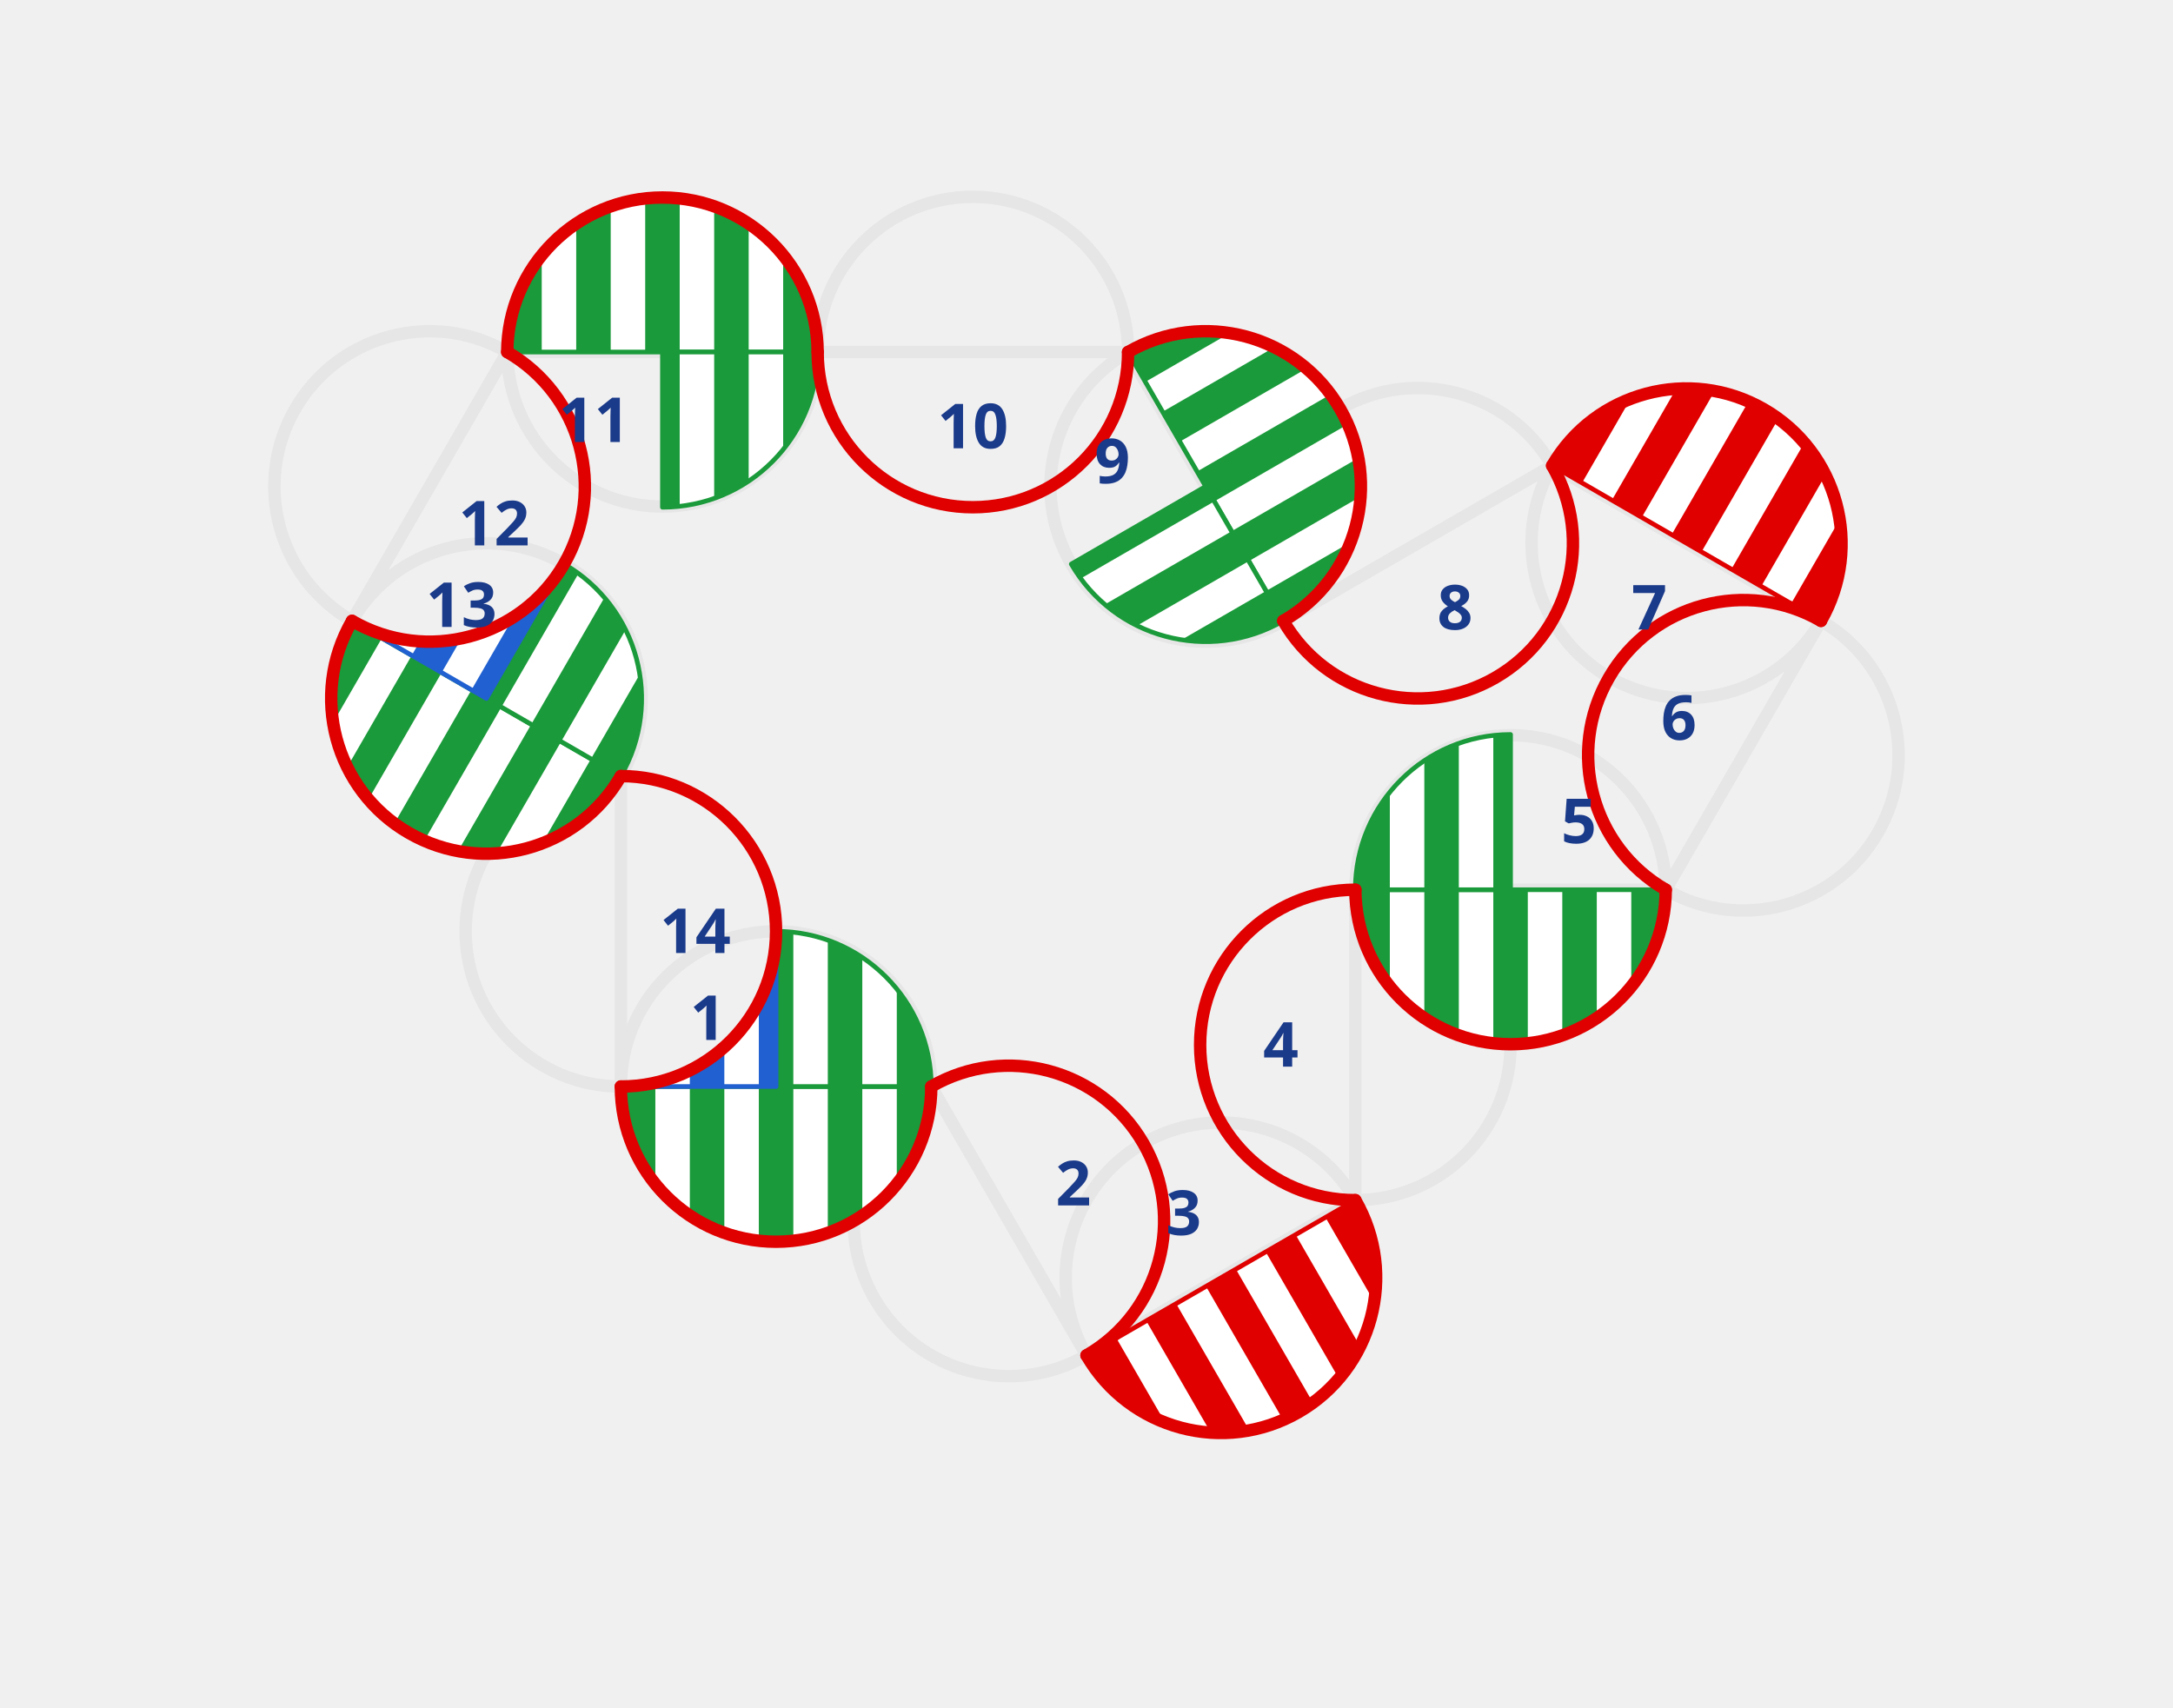
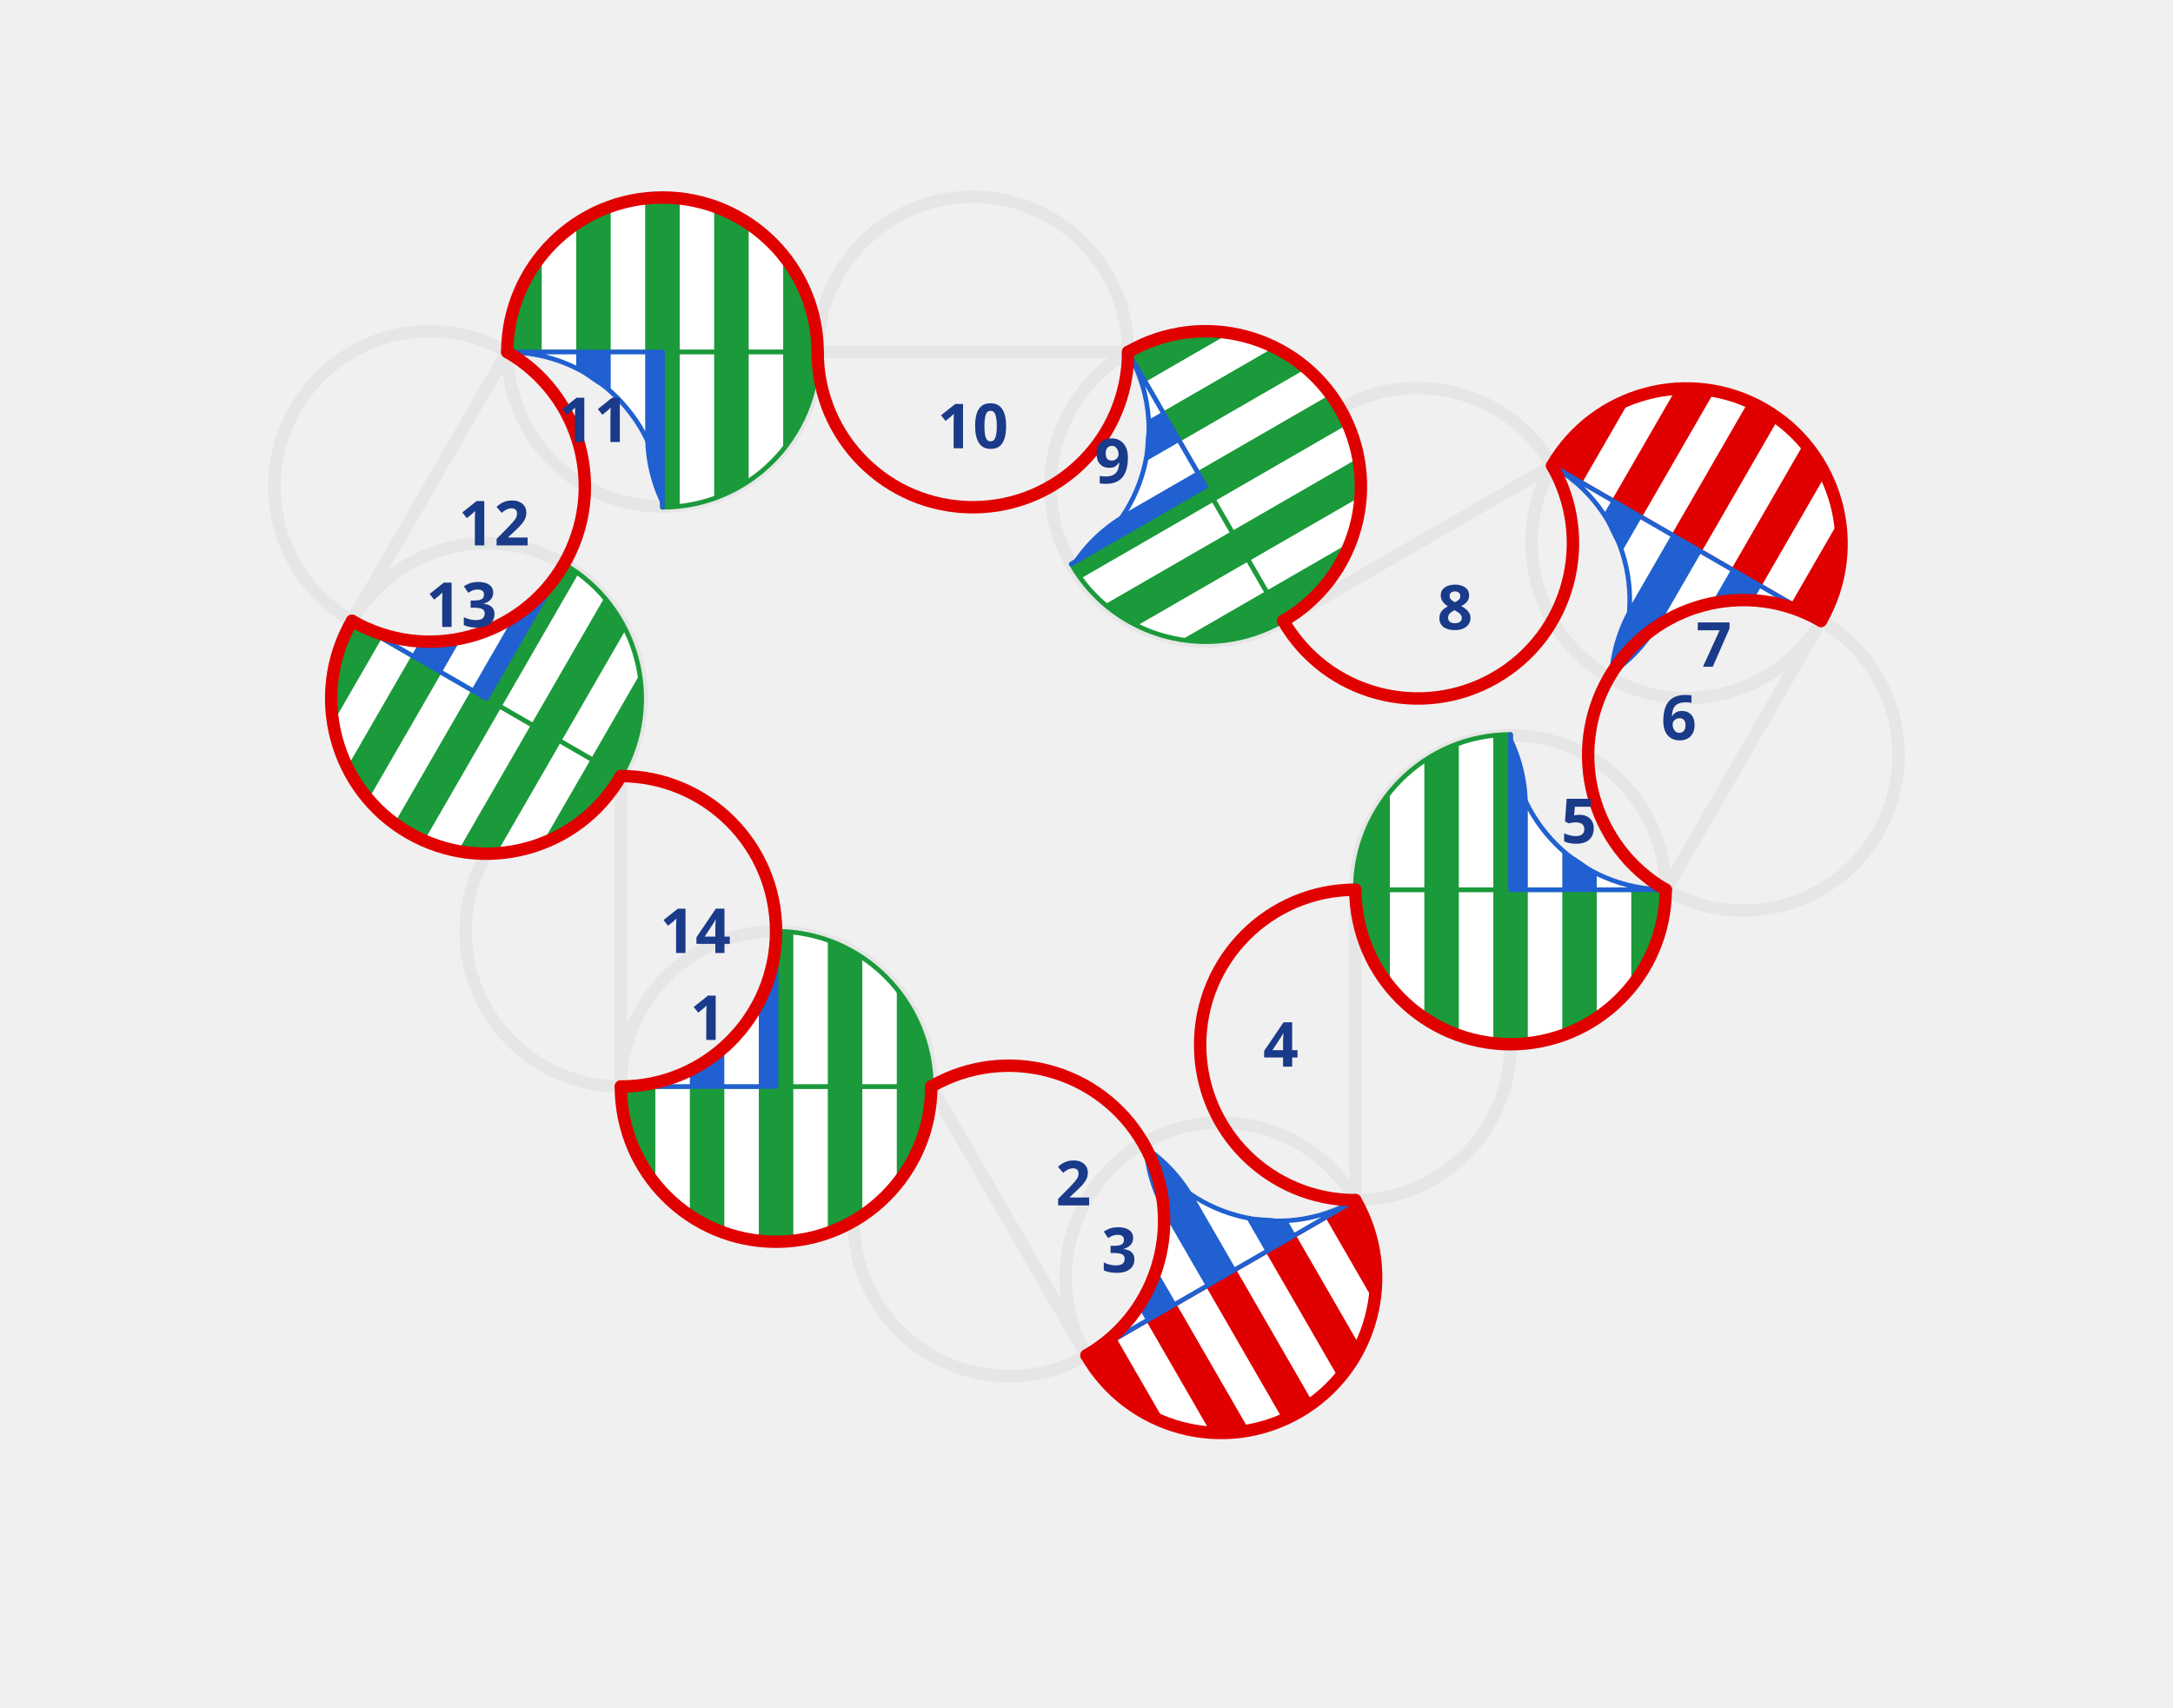
<svg xmlns="http://www.w3.org/2000/svg" width="700" height="550" viewBox="0 0 700 550" version="1.1" id="svg1">
  <defs id="defs1" />
  <path id="spectre" d="M 200 350 L 300 350 L 350 436.603 L 436.603 386.603 L 436.603 286.603 L 536.602 286.603 L 586.602 200 L 500 150 L 413.397 200 L 363.397 113.397 L 263.397 113.397 L 163.398 113.397 L 113.397 200 L 200 250 Z" style="fill:none;stroke:#e6e6e6;stroke-width:4;stroke-linecap:round;stroke-linejoin:round" />
  <path id="arc00in" d="M 200 350 A 50 50 0 0 1 300 350" style="fill:none;stroke:#e6e6e6;stroke-width:4;stroke-linecap:round;stroke-linejoin:round" />
  <path id="arc01out" d="M 300 350 A 50 50 0 0 0 350 436.603" style="fill:none;stroke:#e6e6e6;stroke-width:4;stroke-linecap:round;stroke-linejoin:round" />
  <path id="arc02in" d="M 350 436.603 A 50 50 0 0 1 436.603 386.603" style="fill:none;stroke:#e6e6e6;stroke-width:4;stroke-linecap:round;stroke-linejoin:round" />
  <path id="arc03out" d="M 436.603 386.603 A 50 50 0 0 0 436.603 286.603" style="fill:none;stroke:#e6e6e6;stroke-width:4;stroke-linecap:round;stroke-linejoin:round" />
  <path id="arc04in" d="M 436.603 286.603 A 50 50 0 0 1 536.602 286.603" style="fill:none;stroke:#e6e6e6;stroke-width:4;stroke-linecap:round;stroke-linejoin:round" />
  <path id="arc05out" d="M 536.602 286.603 A 50 50 0 0 0 586.602 200" style="fill:none;stroke:#e6e6e6;stroke-width:4;stroke-linecap:round;stroke-linejoin:round" />
  <path id="arc06in" d="M 586.602 200 A 50 50 0 0 1 500 150" style="fill:none;stroke:#e6e6e6;stroke-width:4;stroke-linecap:round;stroke-linejoin:round" />
  <path id="arc07out" d="M 500 150 A 50 50 0 0 0 413.397 200" style="fill:none;stroke:#e6e6e6;stroke-width:4;stroke-linecap:round;stroke-linejoin:round" />
  <path id="arc08in" d="M 413.397 200 A 50 50 0 0 1 363.397 113.397" style="fill:none;stroke:#e6e6e6;stroke-width:4;stroke-linecap:round;stroke-linejoin:round" />
  <path id="arc09out" d="M 363.397 113.397 A 50 50 0 0 0 263.397 113.397" style="fill:none;stroke:#e6e6e6;stroke-width:4;stroke-linecap:round;stroke-linejoin:round" />
  <path id="arc10in" d="M 263.397 113.397 A 50 50 0 0 1 163.398 113.397" style="fill:none;stroke:#e6e6e6;stroke-width:4;stroke-linecap:round;stroke-linejoin:round" />
  <path id="arc11out" d="M 163.398 113.397 A 50 50 0 0 0 113.397 200" style="fill:none;stroke:#e6e6e6;stroke-width:4;stroke-linecap:round;stroke-linejoin:round" />
  <path id="arc12in" d="M 113.397 200 A 50 50 0 0 1 200 250" style="fill:none;stroke:#e6e6e6;stroke-width:4;stroke-linecap:round;stroke-linejoin:round" />
  <path id="arc13out" d="M 200 250 A 50 50 0 0 0 200 350" style="fill:none;stroke:#e6e6e6;stroke-width:4;stroke-linecap:round;stroke-linejoin:round" />
  <path id="tile00bg" d="M 200 350 A 50 50 0 0 0 300 350 Z" style="fill:#ffffff;stroke:#1a9a3a;stroke-width:1.5;stroke-linejoin:round" />
  <path id="tile00" d="M 200 350 L 211.111 350 L 211.111 381.427 A 50 50 0 0 1 200 350 Z M 222.222 350 L 233.333 350 L 233.333 397.14 A 50 50 0 0 1 222.222 391.574 Z M 244.444 350 L 255.556 350 L 255.556 399.69 A 50 50 0 0 1 244.444 399.69 Z M 266.667 350 L 277.778 350 L 277.778 391.574 A 50 50 0 0 1 266.667 397.14 Z M 288.889 350 L 300 350 L 300 350 A 50 50 0 0 1 288.889 381.427 Z" style="fill:#1a9a3a;stroke:none" />
  <path id="tile02bg" d="M 350 436.603 A 50 50 0 0 0 436.603 386.603 Z" style="fill:#ffffff;stroke:#e00000;stroke-width:1.5;stroke-linejoin:round" />
  <path id="tile02" d="M 350 436.603 L 359.623 431.047 L 375.336 458.264 A 50 50 0 0 1 350 436.603 Z M 369.245 425.491 L 378.868 419.936 L 402.438 460.761 A 50 50 0 0 1 390.032 461.495 Z M 388.49 414.38 L 398.113 408.825 L 422.958 451.858 A 50 50 0 0 1 413.335 457.413 Z M 407.735 403.269 L 417.358 397.714 L 438.144 433.718 A 50 50 0 0 1 431.305 444.094 Z M 426.98 392.158 L 436.603 386.603 L 436.603 386.603 A 50 50 0 0 1 442.693 419.375 Z" style="fill:#e00000;stroke:none" />
  <path id="tile04bg" d="M 436.603 286.603 A 50 50 0 0 0 536.602 286.603 Z" style="fill:#ffffff;stroke:#1a9a3a;stroke-width:1.5;stroke-linejoin:round" />
  <path id="tile04" d="M 436.603 286.603 L 447.714 286.603 L 447.714 318.029 A 50 50 0 0 1 436.603 286.603 Z M 458.825 286.603 L 469.936 286.603 L 469.936 333.743 A 50 50 0 0 1 458.825 328.176 Z M 481.047 286.603 L 492.158 286.603 L 492.158 336.293 A 50 50 0 0 1 481.047 336.293 Z M 503.269 286.603 L 514.38 286.603 L 514.38 328.176 A 50 50 0 0 1 503.269 333.743 Z M 525.491 286.603 L 536.602 286.603 L 536.602 286.603 A 50 50 0 0 1 525.491 318.029 Z" style="fill:#1a9a3a;stroke:none" />
  <path id="tile06bg" d="M 586.602 200 A 50 50 0 0 0 500 150 Z" style="fill:#ffffff;stroke:#e00000;stroke-width:1.5;stroke-linejoin:round" />
  <path id="tile06" d="M 586.602 200 L 576.98 194.444 L 592.693 167.228 A 50 50 0 0 1 586.602 200 Z M 567.357 188.889 L 557.735 183.333 L 581.305 142.508 A 50 50 0 0 1 588.144 152.885 Z M 548.112 177.778 L 538.49 172.222 L 563.335 129.189 A 50 50 0 0 1 572.958 134.745 Z M 528.867 166.667 L 519.245 161.111 L 540.032 125.107 A 50 50 0 0 1 552.438 125.842 Z M 509.623 155.556 L 500 150 L 500 150 A 50 50 0 0 1 525.336 128.339 Z" style="fill:#e00000;stroke:none" />
  <path id="tile08bg" d="M 413.397 200 A 50 50 0 0 0 363.397 113.397 Z" style="fill:#ffffff;stroke:#1a9a3a;stroke-width:1.5;stroke-linejoin:round" />
  <path id="tile08" d="M 413.397 200 L 407.842 190.377 L 435.058 174.664 A 50 50 0 0 1 413.397 200 Z M 402.286 180.755 L 396.731 171.132 L 437.556 147.562 A 50 50 0 0 1 438.291 159.968 Z M 391.175 161.51 L 385.62 151.887 L 428.653 127.042 A 50 50 0 0 1 434.208 136.665 Z M 380.064 142.265 L 374.509 132.643 L 410.513 111.856 A 50 50 0 0 1 420.889 118.695 Z M 368.953 123.02 L 363.397 113.397 L 363.397 113.397 A 50 50 0 0 1 396.17 107.306 Z" style="fill:#1a9a3a;stroke:none" />
  <path id="tile10bg" d="M 263.397 113.397 A 50 50 0 0 0 163.398 113.397 Z" style="fill:#ffffff;stroke:#1a9a3a;stroke-width:1.5;stroke-linejoin:round" />
  <path id="tile10" d="M 263.397 113.397 L 252.286 113.397 L 252.286 81.971 A 50 50 0 0 1 263.397 113.397 Z M 241.175 113.397 L 230.064 113.397 L 230.064 66.257 A 50 50 0 0 1 241.175 71.823 Z M 218.953 113.397 L 207.842 113.397 L 207.842 63.707 A 50 50 0 0 1 218.953 63.707 Z M 196.731 113.397 L 185.62 113.397 L 185.62 71.823 A 50 50 0 0 1 196.731 66.257 Z M 174.509 113.397 L 163.398 113.397 L 163.398 113.397 A 50 50 0 0 1 174.509 81.971 Z" style="fill:#1a9a3a;stroke:none" />
  <path id="tile12bg" d="M 113.397 200 A 50 50 0 0 0 200 250 Z" style="fill:#ffffff;stroke:#1a9a3a;stroke-width:1.5;stroke-linejoin:round" />
  <path id="tile12" d="M 113.397 200 L 123.02 205.556 L 107.306 232.772 A 50 50 0 0 1 113.397 200 Z M 132.643 211.111 L 142.265 216.667 L 118.695 257.491 A 50 50 0 0 1 111.856 247.115 Z M 151.887 222.222 L 161.51 227.778 L 136.665 270.811 A 50 50 0 0 1 127.042 265.255 Z M 171.132 233.333 L 180.755 238.889 L 159.968 274.893 A 50 50 0 0 1 147.562 274.158 Z M 190.377 244.444 L 200 250 L 200 250 A 50 50 0 0 1 174.664 271.661 Z" style="fill:#1a9a3a;stroke:none" />
  <path id="quart01bg" d="M 250 350 L 250 300 A 50 50 0 0 1 300 350 Z" style="fill:#ffffff;stroke:#1a9a3a;stroke-width:1.5;stroke-linejoin:round" />
  <path id="quart01" d="M 250 350 L 255.556 350 L 255.556 300.31 A 50 50 0 0 0 250 300 Z M 266.667 350 L 277.778 350 L 277.778 308.426 A 50 50 0 0 0 266.667 302.86 Z M 288.889 350 L 300 350 L 300 350 A 50 50 0 0 0 288.889 318.573 Z" style="fill:#1a9a3a;stroke:none" />
  <path id="quart05bg" d="M 486.603 286.603 L 436.603 286.603 A 50 50 0 0 1 486.603 236.602 Z" style="fill:#ffffff;stroke:#1a9a3a;stroke-width:1.5;stroke-linejoin:round" />
  <path id="quart05" d="M 436.603 286.603 L 447.714 286.603 L 447.714 255.176 A 50 50 0 0 0 436.603 286.603 Z M 458.825 286.603 L 469.936 286.603 L 469.936 239.462 A 50 50 0 0 0 458.825 245.029 Z M 481.047 286.603 L 486.603 286.603 L 486.603 236.602 A 50 50 0 0 0 481.047 236.912 Z" style="fill:#1a9a3a;stroke:none" />
  <path id="quart09bg" d="M 388.397 156.699 L 413.397 200 A 50 50 0 0 1 345.096 181.699 Z" style="fill:#ffffff;stroke:#1a9a3a;stroke-width:1.5;stroke-linejoin:round" />
  <path id="quart09" d="M 413.397 200 L 407.842 190.377 L 380.625 206.091 A 50 50 0 0 0 413.397 200 Z M 402.286 180.755 L 396.731 171.132 L 355.906 194.703 A 50 50 0 0 0 366.282 201.542 Z M 391.175 161.51 L 388.397 156.699 L 345.096 181.699 A 50 50 0 0 0 348.142 186.355 Z" style="fill:#1a9a3a;stroke:none" />
  <path id="quart11bg" d="M 213.398 113.397 L 263.397 113.397 A 50 50 0 0 1 213.398 163.398 Z" style="fill:#ffffff;stroke:#1a9a3a;stroke-width:1.5;stroke-linejoin:round" />
  <path id="quart11" d="M 263.397 113.397 L 252.286 113.397 L 252.286 144.824 A 50 50 0 0 0 263.397 113.397 Z M 241.175 113.397 L 230.064 113.397 L 230.064 160.538 A 50 50 0 0 0 241.175 154.971 Z M 218.953 113.397 L 213.398 113.397 L 213.398 163.398 A 50 50 0 0 0 218.953 163.088 Z" style="fill:#1a9a3a;stroke:none" />
  <path id="quart13bg" d="M 156.699 225 L 181.699 181.699 A 50 50 0 0 1 200 250 Z" style="fill:#ffffff;stroke:#1a9a3a;stroke-width:1.5;stroke-linejoin:round" />
  <path id="quart13" d="M 156.699 225 L 161.51 227.778 L 186.355 184.745 A 50 50 0 0 0 181.699 181.699 Z M 171.132 233.333 L 180.755 238.889 L 201.542 202.885 A 50 50 0 0 0 194.703 192.508 Z M 190.377 244.444 L 200 250 L 200 250 A 50 50 0 0 0 206.091 217.228 Z" style="fill:#1a9a3a;stroke:none" />
  <path id="fin01bg" d="M 250 350 L 200 350 A 50 50 0 0 0 250 300 Z" style="fill:#ffffff;stroke:#2060d0;stroke-width:1.5;stroke-linejoin:round" />
  <path id="fin01" d="M 200 350 L 211.111 350 L 211.111 348.75 A 50 50 0 0 1 200 350 Z M 222.222 350 L 233.333 350 L 233.333 337.268 A 50 50 0 0 1 222.222 344.79 Z M 244.444 350 L 250 350 L 250 300 A 50 50 0 0 1 244.444 322.906 Z" style="fill:#2060d0;stroke:none" />
  <path id="fin13bg" d="M 156.699 225 L 113.397 200 A 50 50 0 0 0 181.699 181.699 Z" style="fill:#ffffff;stroke:#2060d0;stroke-width:1.5;stroke-linejoin:round" />
  <path id="fin13" d="M 113.397 200 L 123.02 205.556 L 123.645 204.473 A 50 50 0 0 1 113.397 200 Z M 132.643 211.111 L 142.265 216.667 L 148.631 205.64 A 50 50 0 0 1 135.247 206.599 Z M 151.887 222.222 L 156.699 225 L 181.699 181.699 A 50 50 0 0 1 165.434 198.758 Z" style="fill:#2060d0;stroke:none" />
+   <path id="fin03sbg" d="M 393.301 411.603 L 350 436.603 A 50 50 0 0 0 368.301 368.301 Z" style="fill:#ffffff;stroke:#2060d0;stroke-width:1.5;stroke-linejoin:round" />
+   <path id="fin03s" d="M 359.623 431.047 L 350 436.603 L 350 436.603 A 50 50 0 0 1 358.997 429.964 Z M 378.868 419.936 L 369.245 425.491 L 366.64 420.98 A 50 50 0 0 1 372.501 408.909 Z M 393.301 411.603 L 388.49 414.38 L 374.943 390.916 A 50 50 0 0 1 368.301 368.301 Z" style="fill:#2060d0;stroke:none" />
+   <path id="fin03ebg" d="M 393.301 411.603 L 436.603 386.603 A 50 50 0 0 1 368.301 368.301 Z" style="fill:#ffffff;stroke:#2060d0;stroke-width:1.5;stroke-linejoin:round" />
+   <path id="fin03e" d="M 393.301 411.603 L 398.113 408.825 L 384.566 385.361 A 50 50 0 0 0 368.301 368.301 Z M 407.735 403.269 L 417.358 397.714 L 414.753 393.202 A 50 50 0 0 0 401.369 392.243 Z M 426.98 392.158 L 436.603 386.603 L 436.603 386.603 A 50 50 0 0 0 426.355 391.075 Z" style="fill:#2060d0;stroke:none" />
+   <path id="fin05ebg" d="M 486.603 286.603 L 536.602 286.603 A 50 50 0 0 1 486.603 236.602 Z" style="fill:#ffffff;stroke:#2060d0;stroke-width:1.5;stroke-linejoin:round" />
+   <path id="fin05e" d="M 486.603 286.603 L 492.158 286.603 L 492.158 259.509 A 50 50 0 0 0 486.603 236.602 Z M 503.269 286.603 L 514.38 286.603 L 514.38 281.393 A 50 50 0 0 0 503.269 273.87 Z M 525.491 286.603 L 536.602 286.603 L 536.602 286.603 A 50 50 0 0 0 525.491 285.352 Z" style="fill:#2060d0;stroke:none" />
+   <path id="fin07sbg" d="M 543.301 175 L 586.602 200 A 50 50 0 0 0 518.301 218.301 Z" style="fill:#ffffff;stroke:#2060d0;stroke-width:1.5;stroke-linejoin:round" />
+   <path id="fin07s" d="M 576.98 194.444 L 586.602 200 L 586.602 200 A 50 50 0 0 1 576.355 195.527 Z M 557.735 183.333 L 567.357 188.889 L 564.753 193.401 A 50 50 0 0 1 551.369 194.36 Z M 543.301 175 L 548.112 177.778 L 534.566 201.242 A 50 50 0 0 1 518.301 218.301 Z" style="fill:#2060d0;stroke:none" />
+   <path id="fin07ebg" d="M 543.301 175 L 500 150 A 50 50 0 0 1 518.301 218.301 Z" style="fill:#ffffff;stroke:#2060d0;stroke-width:1.5;stroke-linejoin:round" />
+   <path id="fin07e" d="M 543.301 175 L 538.49 172.222 L 524.943 195.686 A 50 50 0 0 0 518.301 218.301 Z M 528.867 166.667 L 519.245 161.111 L 516.64 165.623 A 50 50 0 0 0 522.501 177.693 Z M 509.623 155.556 L 500 150 L 500 150 A 50 50 0 0 0 508.997 156.638 Z" style="fill:#2060d0;stroke:none" />
+   <path id="fin09ebg" d="M 388.397 156.699 L 363.397 113.397 A 50 50 0 0 1 345.096 181.699 Z" style="fill:#ffffff;stroke:#2060d0;stroke-width:1.5;stroke-linejoin:round" />
+   <path id="fin09e" d="M 388.397 156.699 L 385.62 151.887 L 362.156 165.434 A 50 50 0 0 0 345.096 181.699 Z M 380.064 142.265 L 374.509 132.643 L 369.997 135.247 A 50 50 0 0 0 369.038 148.631 Z M 368.953 123.02 L 363.397 113.397 L 363.397 113.397 A 50 50 0 0 0 367.87 123.645 Z" style="fill:#2060d0;stroke:none" />
+   <path id="fin11ebg" d="M 213.398 113.397 L 163.398 113.397 A 50 50 0 0 1 213.398 163.398 Z" style="fill:#ffffff;stroke:#2060d0;stroke-width:1.5;stroke-linejoin:round" />
+   <path id="fin11e" d="M 213.398 113.397 L 207.842 113.397 L 207.842 140.491 A 50 50 0 0 0 213.398 163.398 Z M 196.731 113.397 L 185.62 113.397 L 185.62 118.607 A 50 50 0 0 0 196.731 126.13 Z M 174.509 113.397 L 163.398 113.397 L 163.398 113.397 A 50 50 0 0 0 174.509 114.648 Z" style="fill:#2060d0;stroke:none" />
  <path id="arc00out" d="M 200 350 A 50 50 0 0 0 300 350" style="fill:none;stroke:#e00000;stroke-width:4;stroke-linecap:round;stroke-linejoin:round" />
  <path id="arc01in" d="M 300 350 A 50 50 0 0 1 350 436.603" style="fill:none;stroke:#e00000;stroke-width:4;stroke-linecap:round;stroke-linejoin:round" />
  <path id="arc02out" d="M 350 436.603 A 50 50 0 0 0 436.603 386.603" style="fill:none;stroke:#e00000;stroke-width:4;stroke-linecap:round;stroke-linejoin:round" />
  <path id="arc03in" d="M 436.603 386.603 A 50 50 0 0 1 436.603 286.603" style="fill:none;stroke:#e00000;stroke-width:4;stroke-linecap:round;stroke-linejoin:round" />
  <path id="arc04out" d="M 436.603 286.603 A 50 50 0 0 0 536.602 286.603" style="fill:none;stroke:#e00000;stroke-width:4;stroke-linecap:round;stroke-linejoin:round" />
  <path id="arc05in" d="M 536.602 286.603 A 50 50 0 0 1 586.602 200" style="fill:none;stroke:#e00000;stroke-width:4;stroke-linecap:round;stroke-linejoin:round" />
  <path id="arc06out" d="M 586.602 200 A 50 50 0 0 0 500 150" style="fill:none;stroke:#e00000;stroke-width:4;stroke-linecap:round;stroke-linejoin:round" />
  <path id="arc07in" d="M 500 150 A 50 50 0 0 1 413.397 200" style="fill:none;stroke:#e00000;stroke-width:4;stroke-linecap:round;stroke-linejoin:round" />
  <path id="arc08out" d="M 413.397 200 A 50 50 0 0 0 363.397 113.397" style="fill:none;stroke:#e00000;stroke-width:4;stroke-linecap:round;stroke-linejoin:round" />
  <path id="arc09in" d="M 363.397 113.397 A 50 50 0 0 1 263.397 113.397" style="fill:none;stroke:#e00000;stroke-width:4;stroke-linecap:round;stroke-linejoin:round" />
  <path id="arc10out" d="M 263.397 113.397 A 50 50 0 0 0 163.398 113.397" style="fill:none;stroke:#e00000;stroke-width:4;stroke-linecap:round;stroke-linejoin:round" />
  <path id="arc11in" d="M 163.398 113.397 A 50 50 0 0 1 113.397 200" style="fill:none;stroke:#e00000;stroke-width:4;stroke-linecap:round;stroke-linejoin:round" />
  <path id="arc12out" d="M 113.397 200 A 50 50 0 0 0 200 250" style="fill:none;stroke:#e00000;stroke-width:4;stroke-linecap:round;stroke-linejoin:round" />
  <path id="arc13in" d="M 200 250 A 50 50 0 0 1 200 350" style="fill:none;stroke:#e00000;stroke-width:4;stroke-linecap:round;stroke-linejoin:round" />
  <g id="layer-numbers">
    <text id="num01" x="228.00" y="335.00" style="font-family:sans-serif;font-weight:bold;font-size:20px;text-anchor:middle;fill:#1a3a8a;stroke:none">1</text>
    <text id="num02" x="345.78" y="388.30" style="font-family:sans-serif;font-weight:bold;font-size:20px;text-anchor:middle;fill:#1a3a8a;stroke:none">2</text>
-     <text id="num03" x="381.30" y="397.82" style="font-family:sans-serif;font-weight:bold;font-size:20px;text-anchor:middle;fill:#1a3a8a;stroke:none">3</text>
+     <text id="num03" x="360.52" y="409.82" style="font-family:sans-serif;font-weight:bold;font-size:20px;text-anchor:middle;fill:#1a3a8a;stroke:none">3</text>
    <text id="num04" x="412.60" y="343.60" style="font-family:sans-serif;font-weight:bold;font-size:20px;text-anchor:middle;fill:#1a3a8a;stroke:none">4</text>
    <text id="num05" x="508.60" y="271.60" style="font-family:sans-serif;font-weight:bold;font-size:20px;text-anchor:middle;fill:#1a3a8a;stroke:none">5</text>
    <text id="num06" x="540.82" y="238.30" style="font-family:sans-serif;font-weight:bold;font-size:20px;text-anchor:middle;fill:#1a3a8a;stroke:none">6</text>
-     <text id="num07" x="531.30" y="202.78" style="font-family:sans-serif;font-weight:bold;font-size:20px;text-anchor:middle;fill:#1a3a8a;stroke:none">7</text>
+     <text id="num07" x="552.09" y="214.78" style="font-family:sans-serif;font-weight:bold;font-size:20px;text-anchor:middle;fill:#1a3a8a;stroke:none">7</text>
    <text id="num08" x="468.70" y="202.78" style="font-family:sans-serif;font-weight:bold;font-size:20px;text-anchor:middle;fill:#1a3a8a;stroke:none">8</text>
    <text id="num09" x="358.34" y="155.65" style="font-family:sans-serif;font-weight:bold;font-size:20px;text-anchor:middle;fill:#1a3a8a;stroke:none">9</text>
    <text id="num10" x="313.40" y="144.40" style="font-family:sans-serif;font-weight:bold;font-size:20px;text-anchor:middle;fill:#1a3a8a;stroke:none">10</text>
    <text id="num11" x="191.40" y="142.40" style="font-family:sans-serif;font-weight:bold;font-size:20px;text-anchor:middle;fill:#1a3a8a;stroke:none">11</text>
    <text id="num12" x="159.18" y="175.70" style="font-family:sans-serif;font-weight:bold;font-size:20px;text-anchor:middle;fill:#1a3a8a;stroke:none">12</text>
    <text id="num13" x="148.65" y="201.95" style="font-family:sans-serif;font-weight:bold;font-size:20px;text-anchor:middle;fill:#1a3a8a;stroke:none">13</text>
    <text id="num14" x="224.00" y="307.00" style="font-family:sans-serif;font-weight:bold;font-size:20px;text-anchor:middle;fill:#1a3a8a;stroke:none">14</text>
  </g>
</svg>
